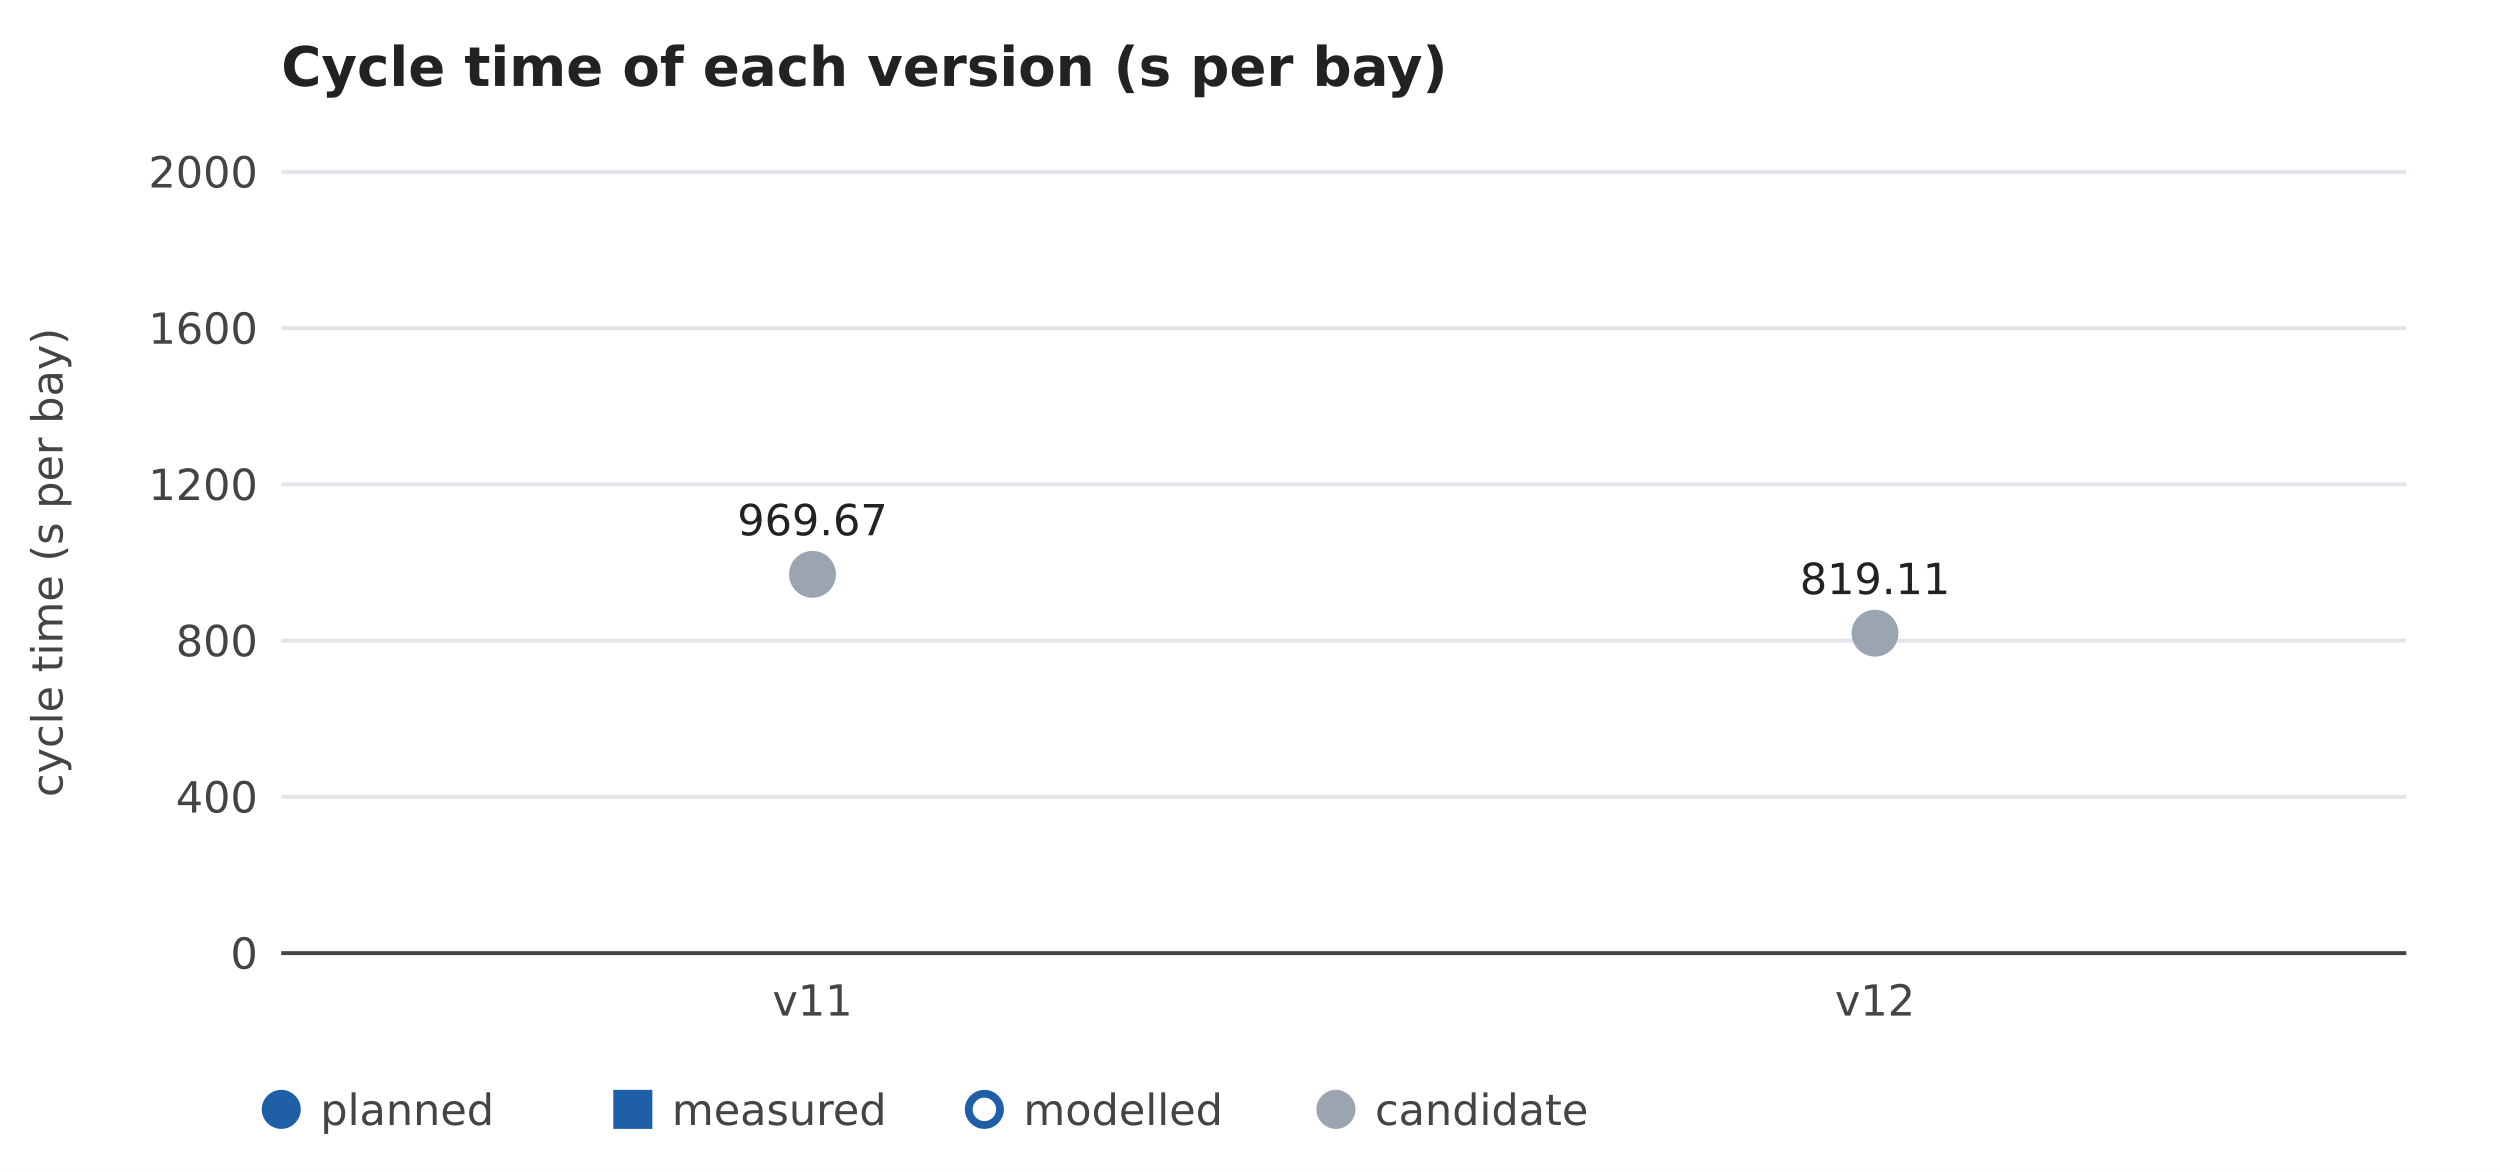
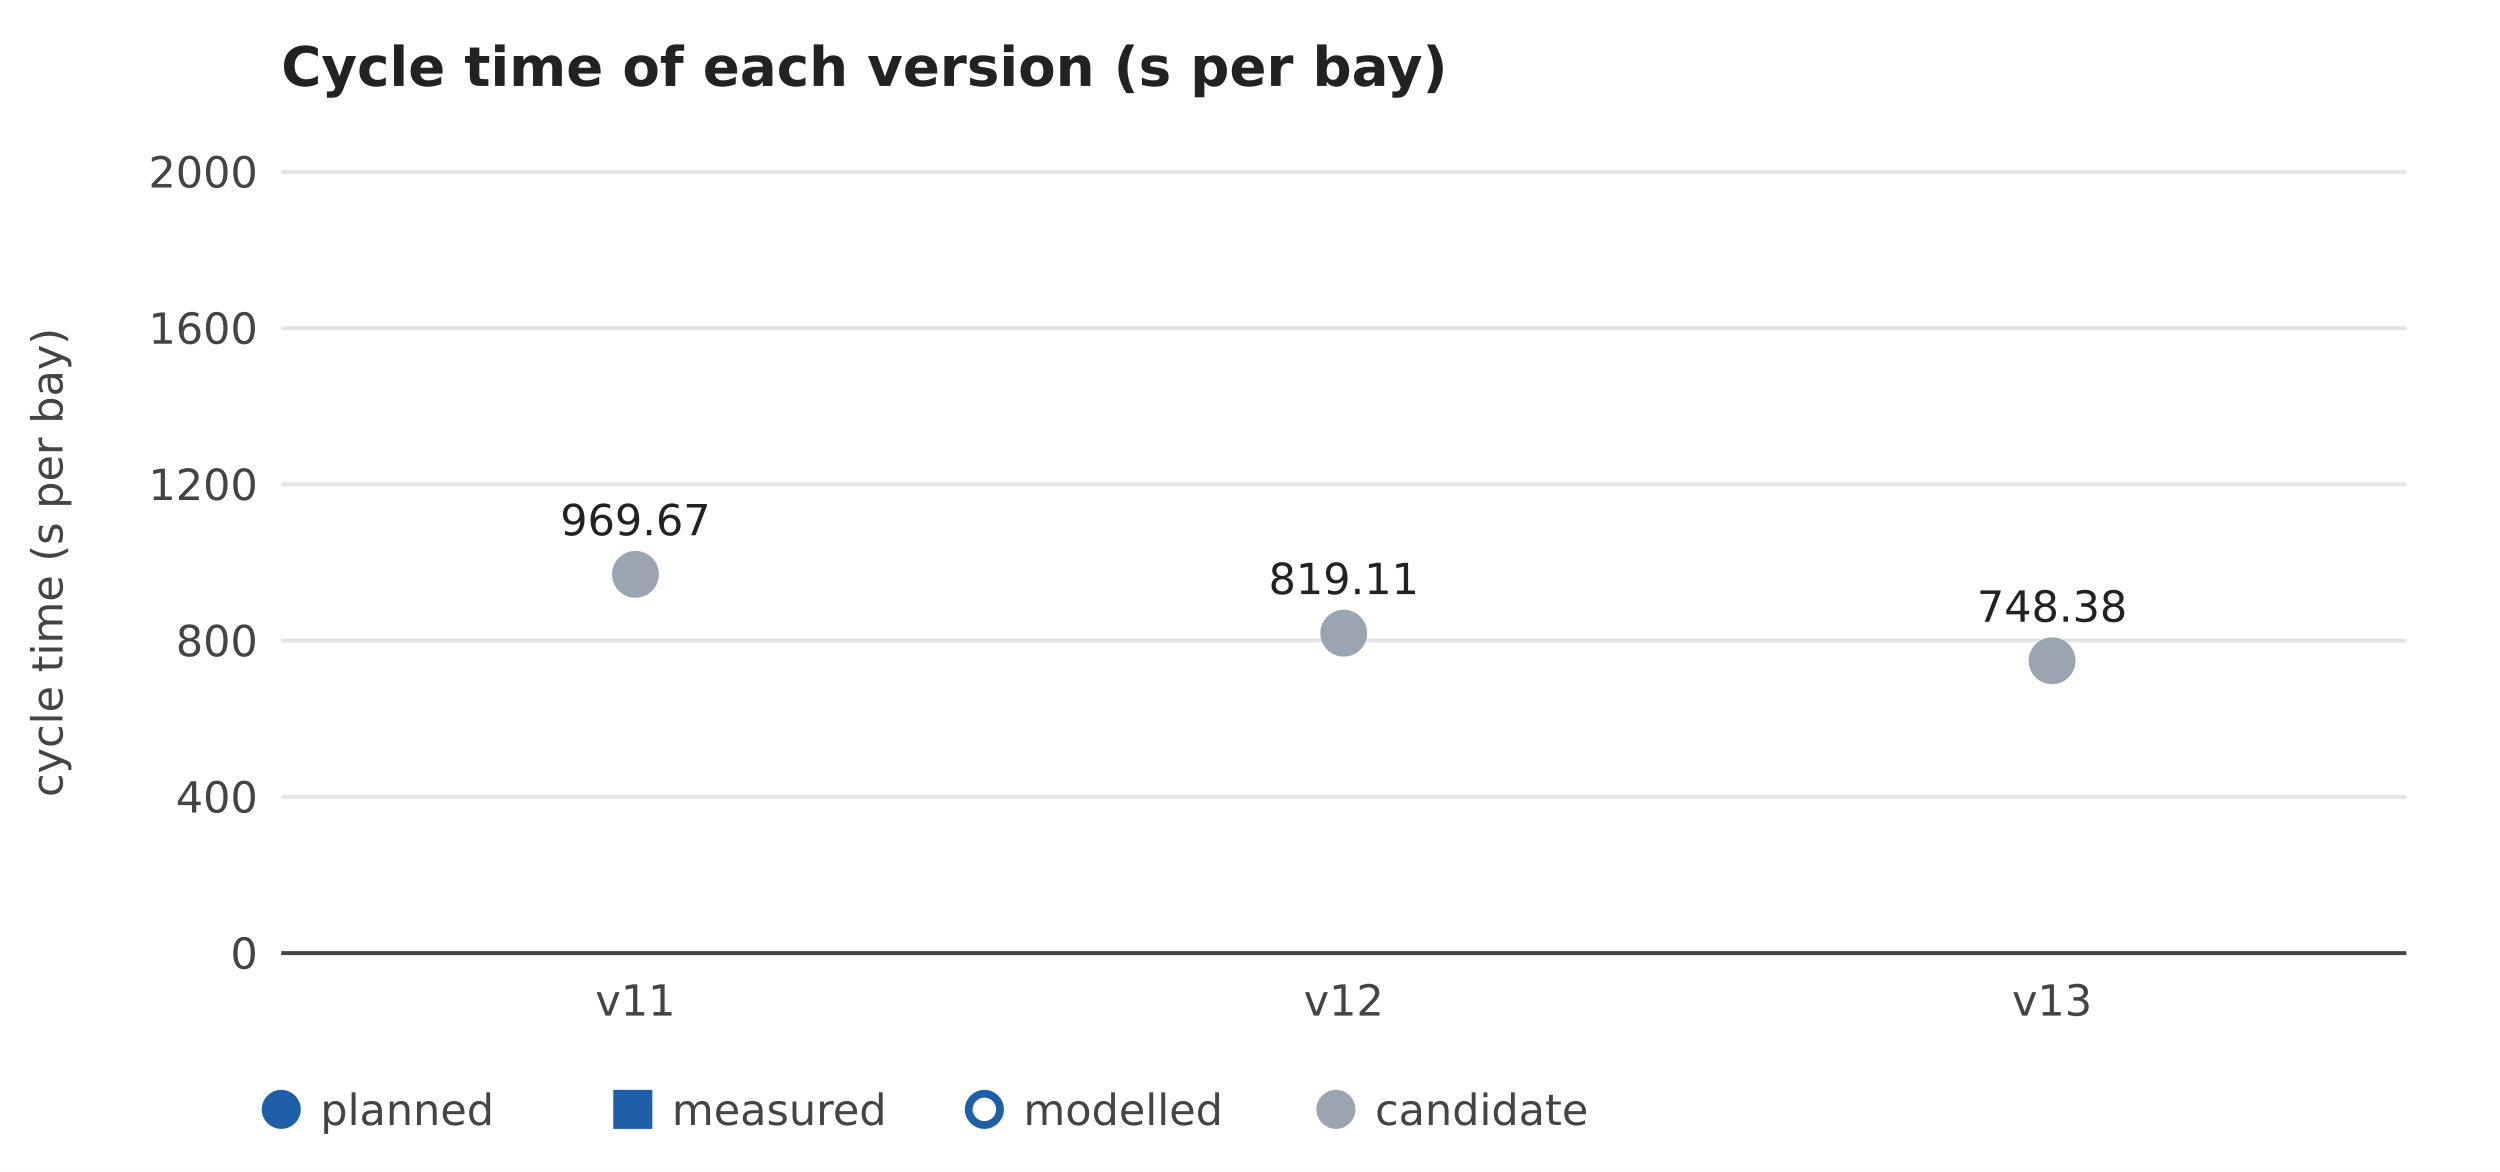
<svg xmlns="http://www.w3.org/2000/svg" width="640" height="300" viewBox="0 0 640 300" font-family="DejaVu Sans, Arial, sans-serif" font-size="11">
  <rect width="640" height="300" fill="#ffffff" />
  <text x="72" y="22" font-size="14" font-weight="bold" fill="#222222">Cycle time of each version (s per bay)</text>
  <line x1="72" y1="244.00" x2="616" y2="244.00" stroke="#e1e5ea" stroke-width="1" />
  <text x="66" y="248.00" text-anchor="end" fill="#444444">0</text>
  <line x1="72" y1="204.00" x2="616" y2="204.00" stroke="#e1e5ea" stroke-width="1" />
  <text x="66" y="208.00" text-anchor="end" fill="#444444">400</text>
  <line x1="72" y1="164.00" x2="616" y2="164.00" stroke="#e1e5ea" stroke-width="1" />
  <text x="66" y="168.00" text-anchor="end" fill="#444444">800</text>
  <line x1="72" y1="124.00" x2="616" y2="124.00" stroke="#e1e5ea" stroke-width="1" />
  <text x="66" y="128.00" text-anchor="end" fill="#444444">1200</text>
  <line x1="72" y1="84.00" x2="616" y2="84.00" stroke="#e1e5ea" stroke-width="1" />
  <text x="66" y="88.00" text-anchor="end" fill="#444444">1600</text>
  <line x1="72" y1="44.00" x2="616" y2="44.00" stroke="#e1e5ea" stroke-width="1" />
  <text x="66" y="48.00" text-anchor="end" fill="#444444">2000</text>
  <line x1="72" y1="244" x2="616" y2="244" stroke="#444444" />
  <text transform="translate(16 144.00) rotate(-90)" text-anchor="middle" fill="#444444">cycle time (s per bay)</text>
-   <text x="208.00" y="260" text-anchor="middle" fill="#444444">v11</text>
-   <text x="480.00" y="260" text-anchor="middle" fill="#444444">v12</text>
-   <circle cx="208.00" cy="147.03" r="5" fill="#9aa5b1" stroke="#9aa5b1" stroke-width="2" />
-   <text x="208.00" y="137.03" text-anchor="middle" fill="#222222">969.67</text>
-   <circle cx="480.00" cy="162.09" r="5" fill="#9aa5b1" stroke="#9aa5b1" stroke-width="2" />
-   <text x="480.00" y="152.09" text-anchor="middle" fill="#222222">819.11</text>
+   <text x="162.67" y="260" text-anchor="middle" fill="#444444">v11</text>
+   <text x="344.00" y="260" text-anchor="middle" fill="#444444">v12</text>
+   <text x="525.33" y="260" text-anchor="middle" fill="#444444">v13</text>
+   <circle cx="162.67" cy="147.03" r="5" fill="#9aa5b1" stroke="#9aa5b1" stroke-width="2" />
+   <text x="162.67" y="137.03" text-anchor="middle" fill="#222222">969.67</text>
+   <circle cx="344.00" cy="162.09" r="5" fill="#9aa5b1" stroke="#9aa5b1" stroke-width="2" />
+   <text x="344.00" y="152.09" text-anchor="middle" fill="#222222">819.11</text>
+   <circle cx="525.33" cy="169.16" r="5" fill="#9aa5b1" stroke="#9aa5b1" stroke-width="2" />
+   <text x="525.33" y="159.16" text-anchor="middle" fill="#222222">748.38</text>
  <circle cx="72" cy="284" r="4" fill="#1f5fa8" stroke="#1f5fa8" stroke-width="2" />
  <text x="82" y="288" fill="#444444">planned</text>
  <rect x="158" y="280" width="8" height="8" fill="#1f5fa8" stroke="#1f5fa8" stroke-width="2" />
  <text x="172" y="288" fill="#444444">measured</text>
  <circle cx="252" cy="284" r="4" fill="#ffffff" stroke="#1f5fa8" stroke-width="2" />
  <text x="262" y="288" fill="#444444">modelled</text>
  <circle cx="342" cy="284" r="4" fill="#9aa5b1" stroke="#9aa5b1" stroke-width="2" />
  <text x="352" y="288" fill="#444444">candidate</text>
</svg>
